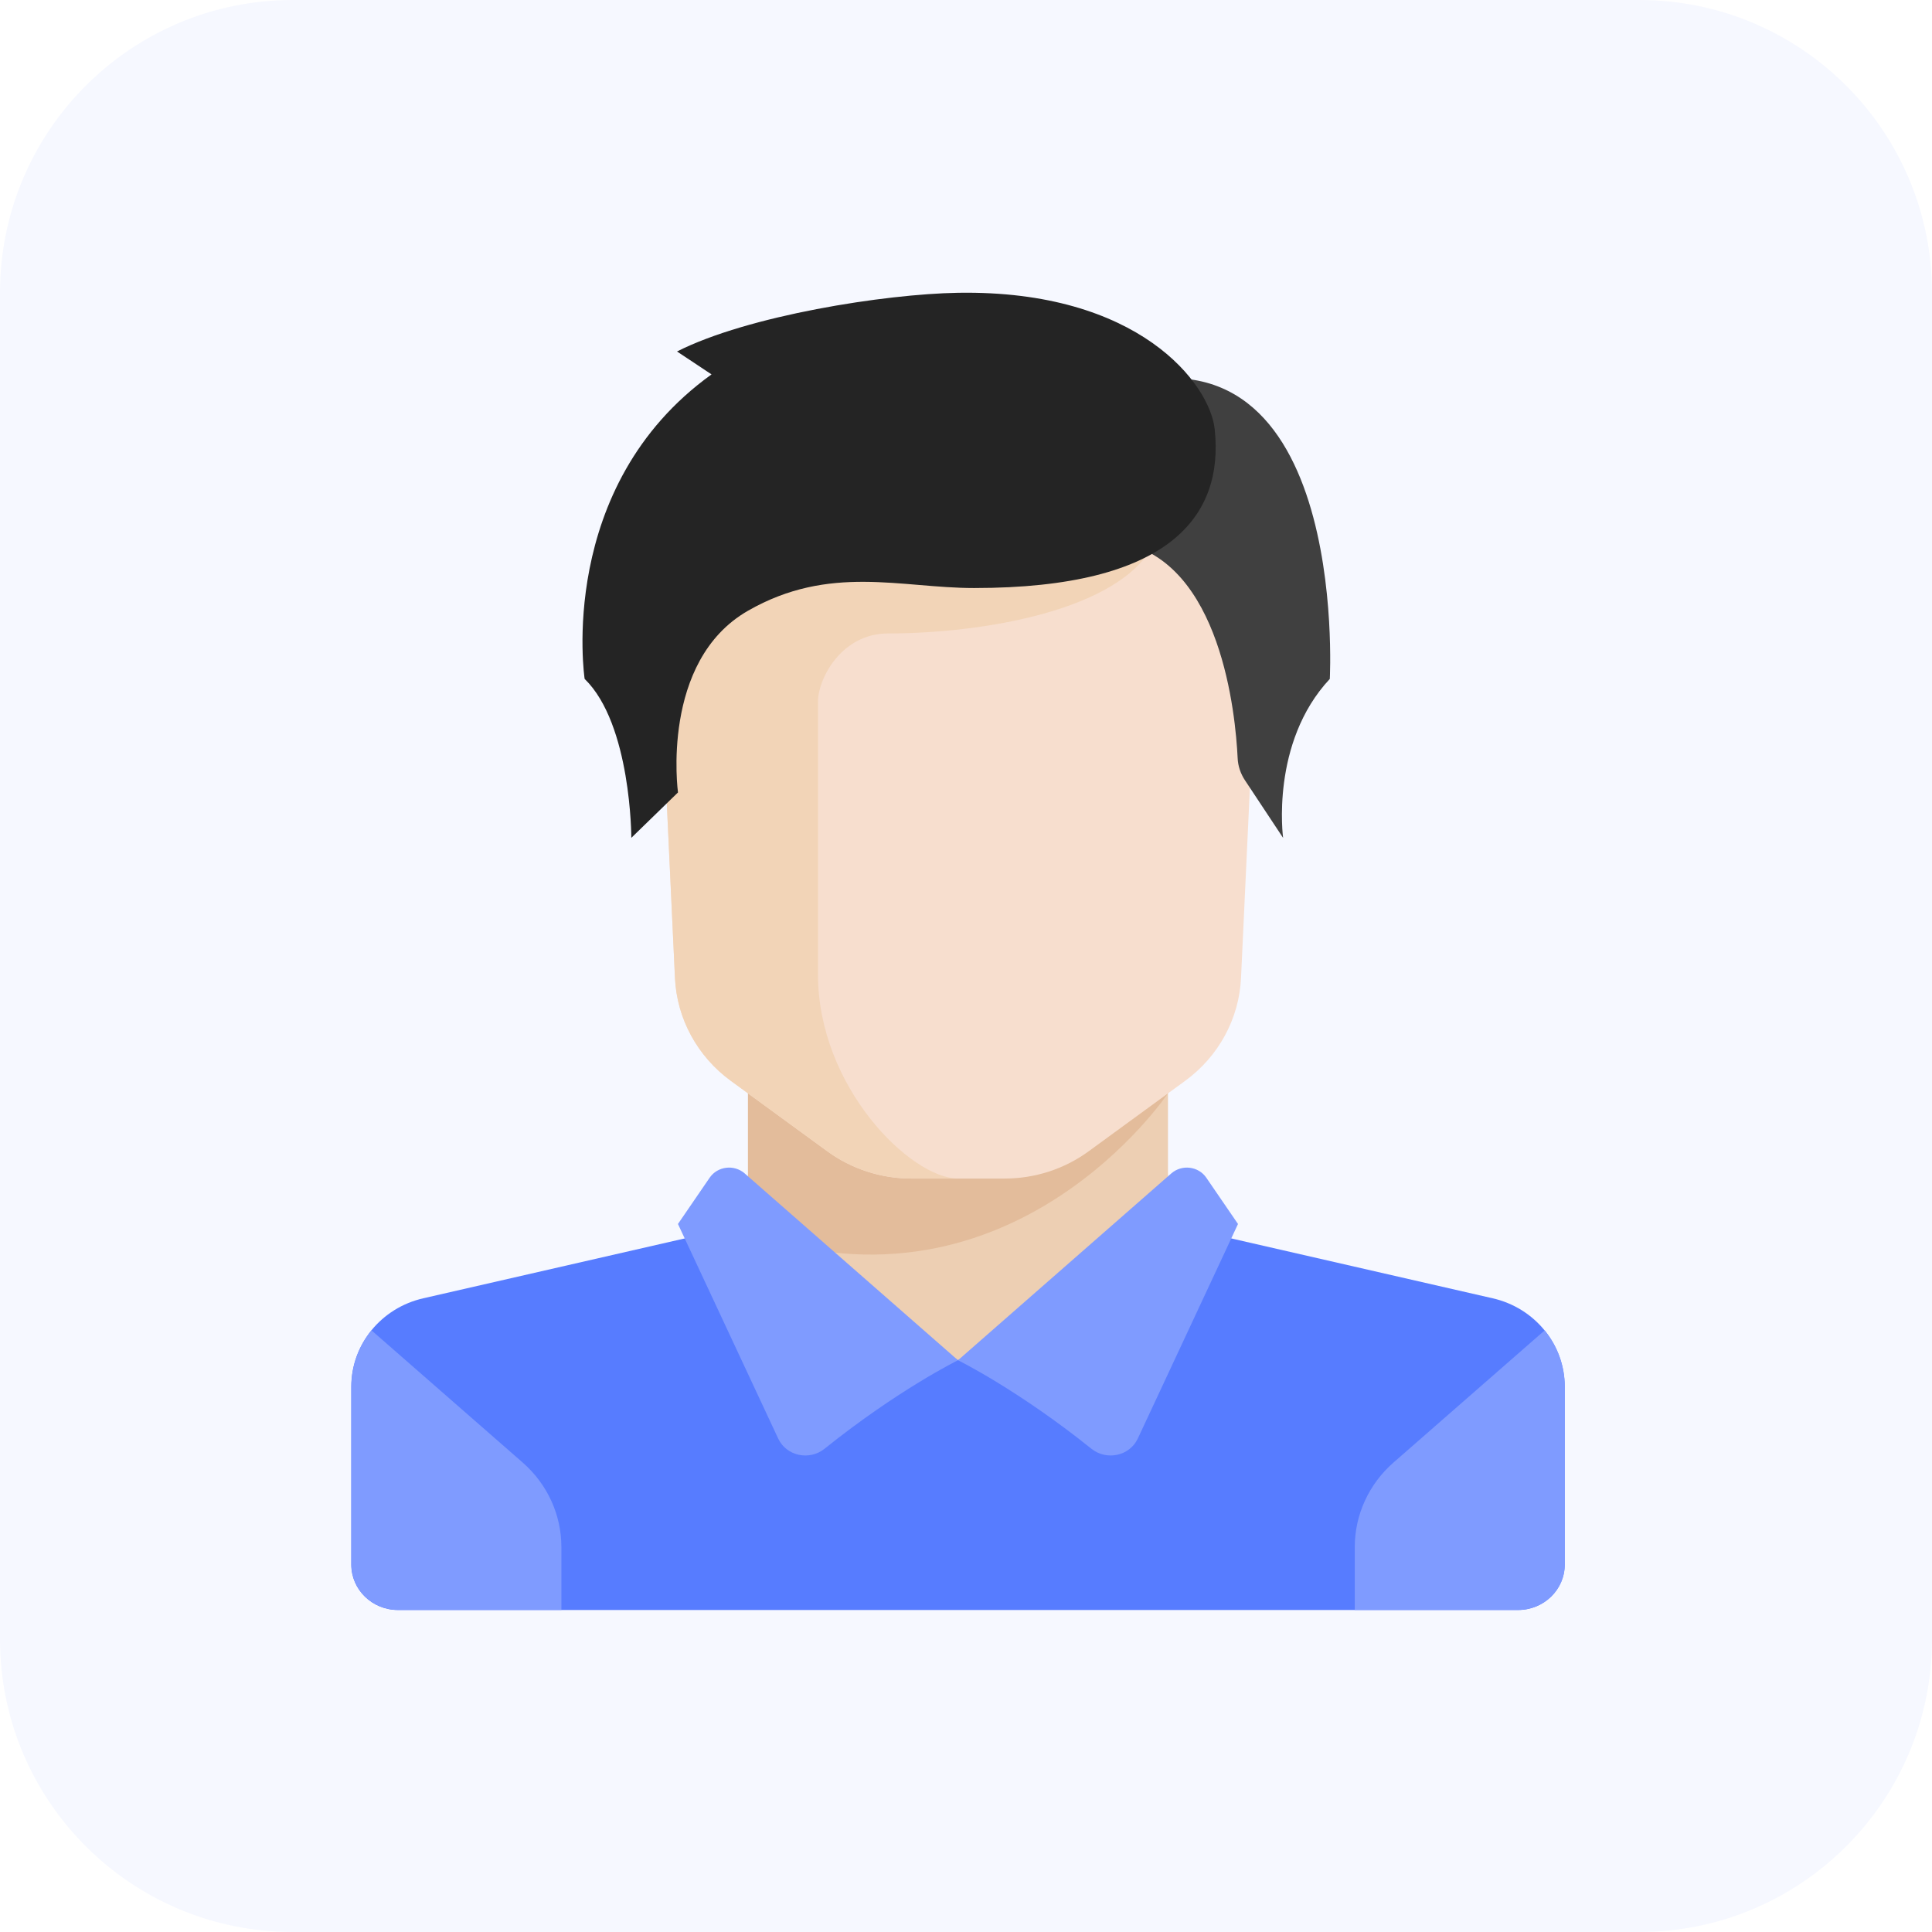
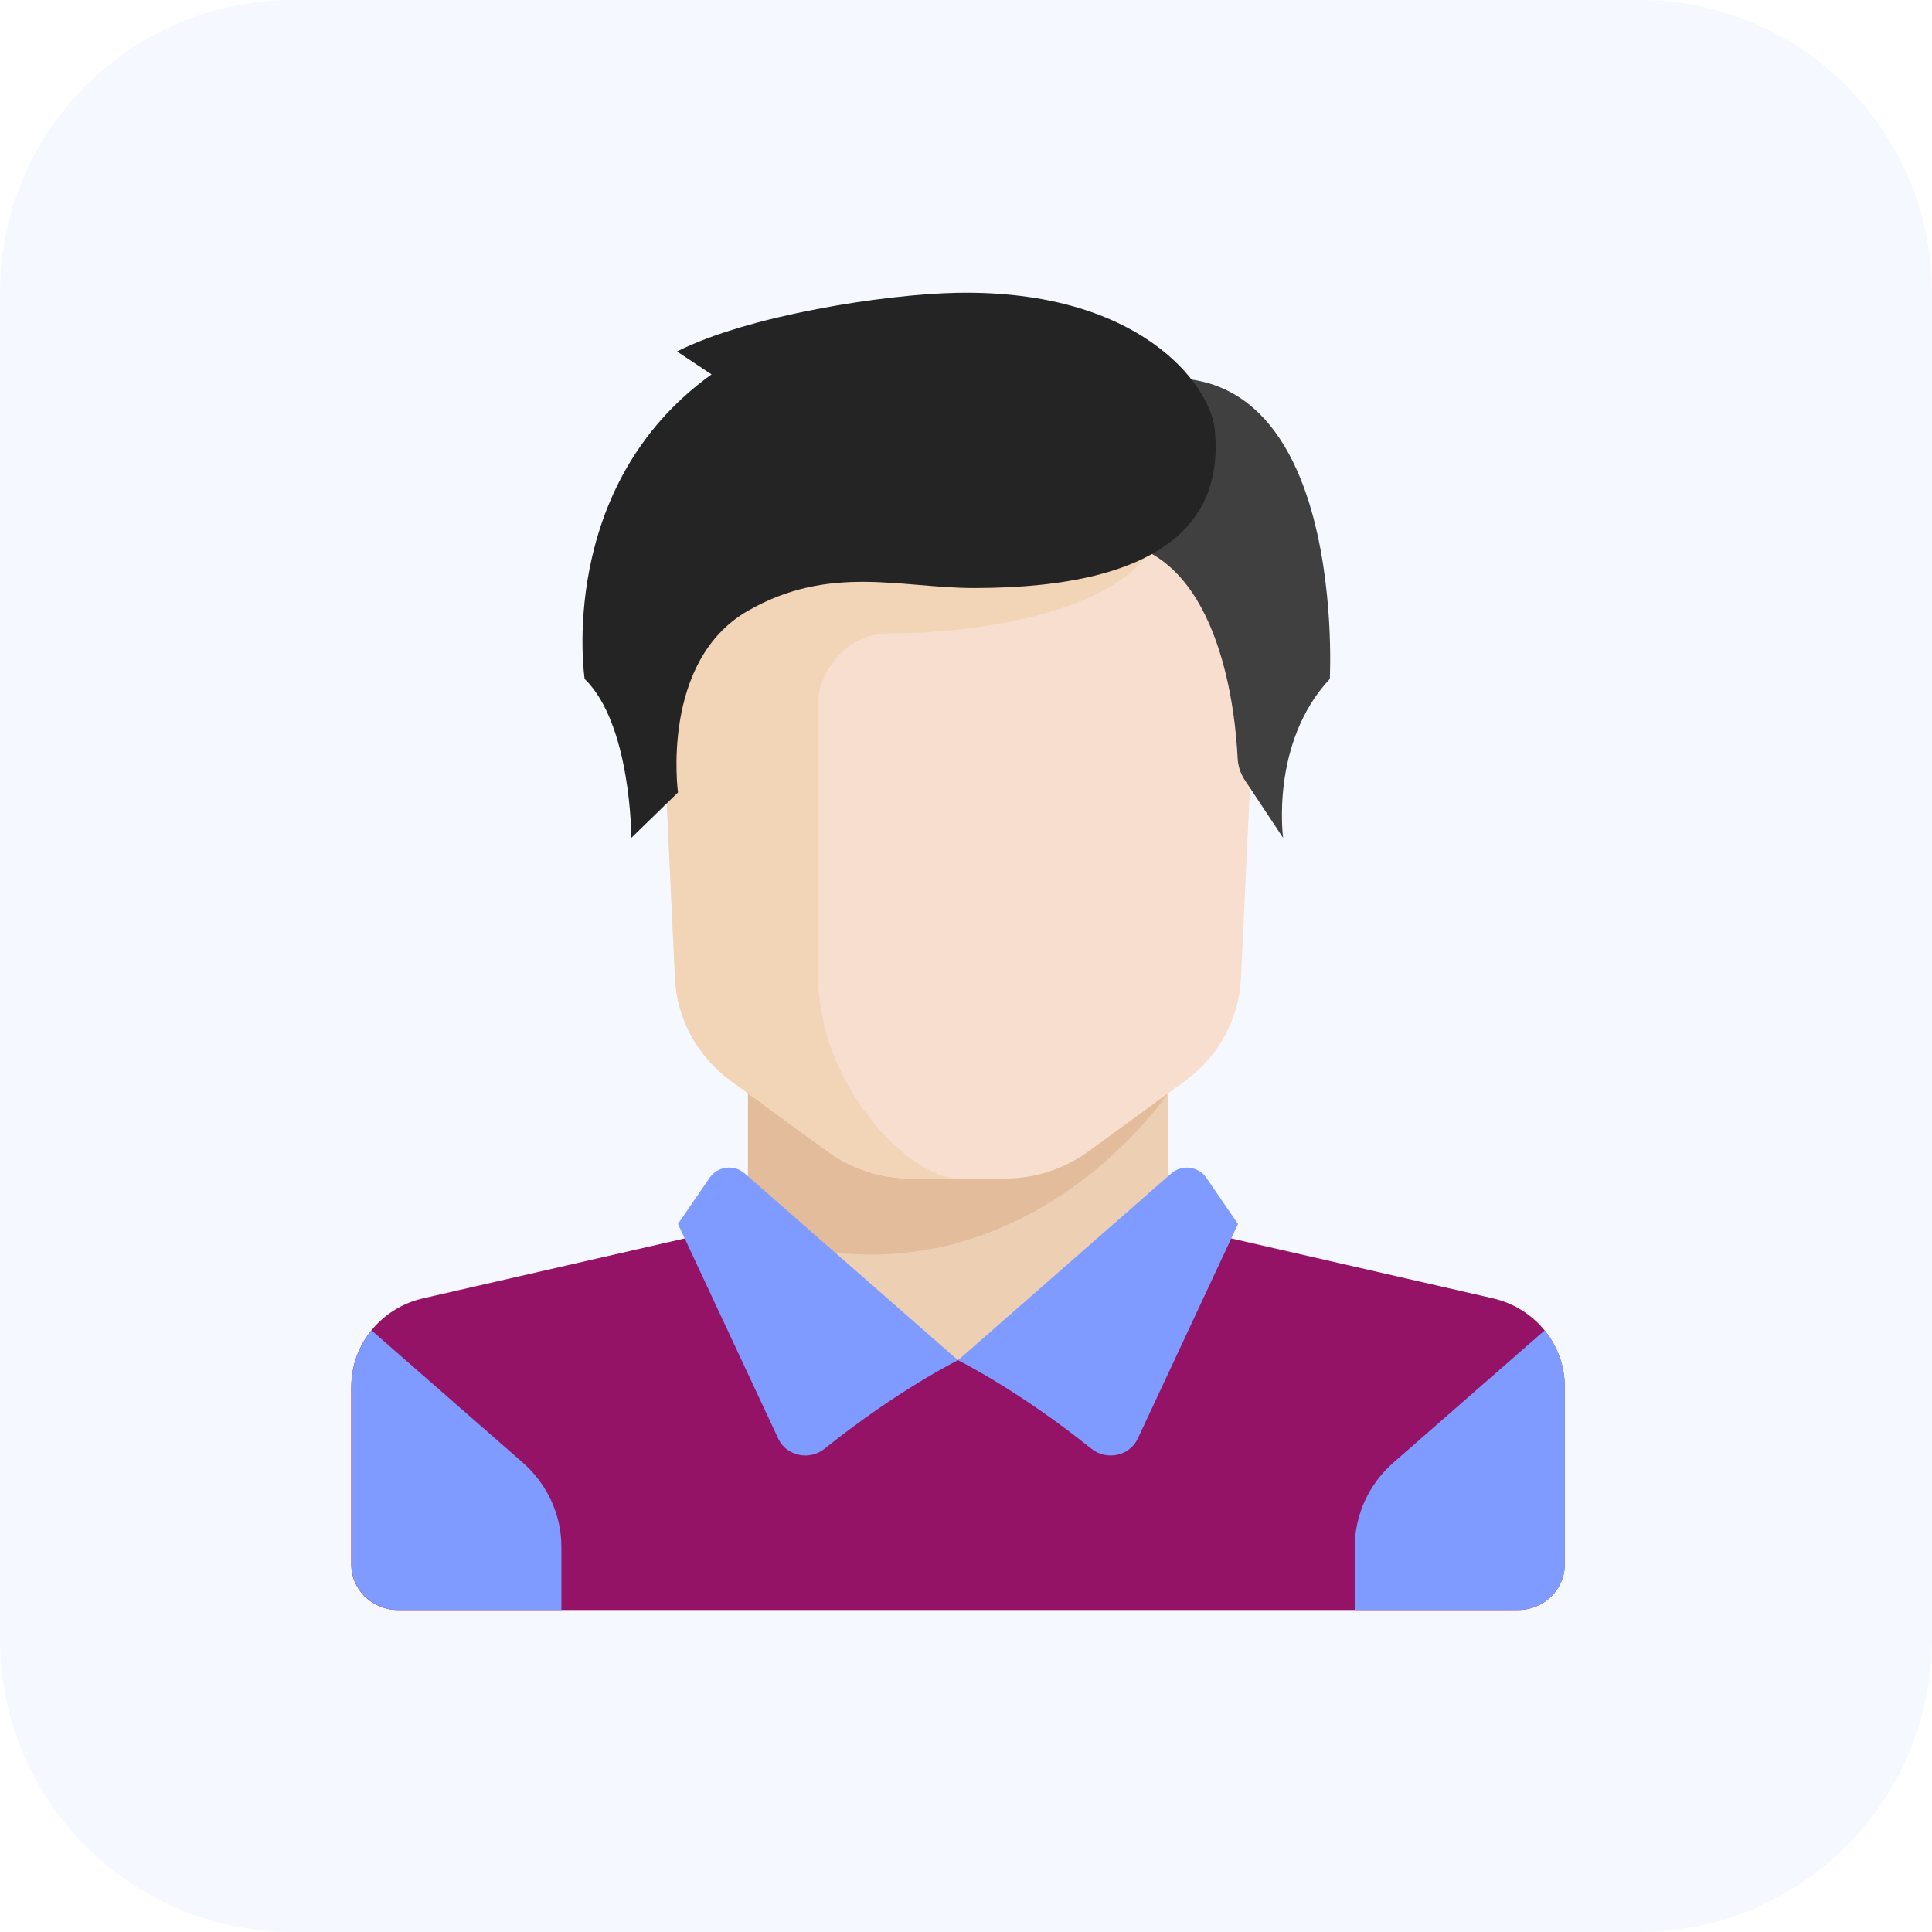
<svg xmlns="http://www.w3.org/2000/svg" width="66" height="66" viewBox="0 0 66 66" fill="none">
  <rect width="66" height="66" rx="10" fill="#F6F8FF" />
  <path d="M39.9 41.812V36.381H25.551V41.812L32.725 48.018L39.9 41.812Z" fill="#E6AF78" fill-opacity="0.56" />
-   <path d="M50.994 44.352L41.13 42.093C40.981 42.059 40.844 42.001 40.716 41.93L32.726 46.466L25.048 41.711C24.85 41.893 24.603 42.028 24.323 42.093L14.458 44.352C13.018 44.681 12 45.932 12 47.372V53.449C12 54.306 12.714 55 13.594 55H51.858C52.739 55 53.452 54.306 53.452 53.449V47.372C53.453 45.932 52.434 44.681 50.994 44.352Z" fill="#577CFF" />
+   <path d="M50.994 44.352L41.13 42.093C40.981 42.059 40.844 42.001 40.716 41.93L32.726 46.466L25.048 41.711C24.85 41.893 24.603 42.028 24.323 42.093L14.458 44.352C13.018 44.681 12 45.932 12 47.372V53.449C12 54.306 12.714 55 13.594 55H51.858C52.739 55 53.452 54.306 53.452 53.449V47.372C53.453 45.932 52.434 44.681 50.994 44.352Z" fill="#951366" />
  <path d="M25.551 36.381V42.111C34.589 45.28 39.9 37.349 39.9 37.349V36.381H25.551V36.381Z" fill="#D29B6E" fill-opacity="0.34" />
  <path d="M22.363 18.537L23.058 33.411C23.123 34.8 23.823 36.089 24.966 36.923L28.262 39.329C29.09 39.934 30.097 40.261 31.132 40.261H34.321C35.356 40.261 36.363 39.934 37.191 39.329L40.487 36.923C41.63 36.089 42.33 34.8 42.395 33.411L43.089 18.537H22.363Z" fill="#F7DECE" />
  <path d="M30.335 21.64C33.524 21.64 38.306 20.865 39.441 18.537H22.363L23.058 33.411C23.123 34.8 23.823 36.089 24.966 36.923L28.262 39.329C29.09 39.934 30.097 40.261 31.132 40.261H32.726C31.132 40.261 27.943 37.157 27.943 33.278C27.943 31.381 27.943 26.296 27.943 23.968C27.943 23.192 28.741 21.64 30.335 21.64Z" fill="#F2D4B7" />
  <path d="M17.856 49.963L12.691 45.447C12.258 45.981 12.004 46.652 12.004 47.37V53.447C12.004 54.304 12.718 54.998 13.598 54.998H19.178V52.849C19.178 51.748 18.698 50.699 17.856 49.963Z" fill="#7F9BFF" />
  <path d="M47.603 49.963L52.769 45.447C53.202 45.981 53.456 46.652 53.456 47.37V53.447C53.456 54.304 52.742 54.998 51.861 54.998H46.281V52.849C46.281 51.748 46.762 50.699 47.603 49.963Z" fill="#7F9BFF" />
  <path d="M25.44 40.086L32.726 46.468C32.726 46.468 30.685 47.471 28.167 49.492C27.648 49.908 26.862 49.739 26.584 49.143L23.16 41.813L24.243 40.232C24.513 39.839 25.078 39.77 25.44 40.086Z" fill="#7F9BFF" />
  <path d="M40.013 40.086L32.727 46.468C32.727 46.468 34.767 47.471 37.285 49.492C37.805 49.908 38.59 49.739 38.869 49.143L42.292 41.813L41.209 40.232C40.94 39.839 40.374 39.77 40.013 40.086Z" fill="#7F9BFF" />
  <path d="M37.559 13.398L38.306 18.538C41.717 19.202 42.209 24.412 42.28 25.901C42.292 26.171 42.381 26.431 42.532 26.659L43.833 28.624C43.833 28.624 43.388 25.375 45.428 23.193C45.428 23.193 46.128 10.295 37.559 13.398Z" fill="#404040" />
  <path d="M23.128 12.007L24.307 12.79C18.976 16.621 19.972 23.192 19.972 23.192C21.567 24.743 21.567 28.622 21.567 28.622L23.161 27.071C23.161 27.071 22.546 22.588 25.552 20.864C28.342 19.264 30.784 20.088 33.275 20.088C39.951 20.088 41.819 17.64 41.495 14.657C41.328 13.114 38.904 9.9 32.727 10.002C30.234 10.044 25.552 10.778 23.128 12.007Z" fill="#242424" />
</svg>
